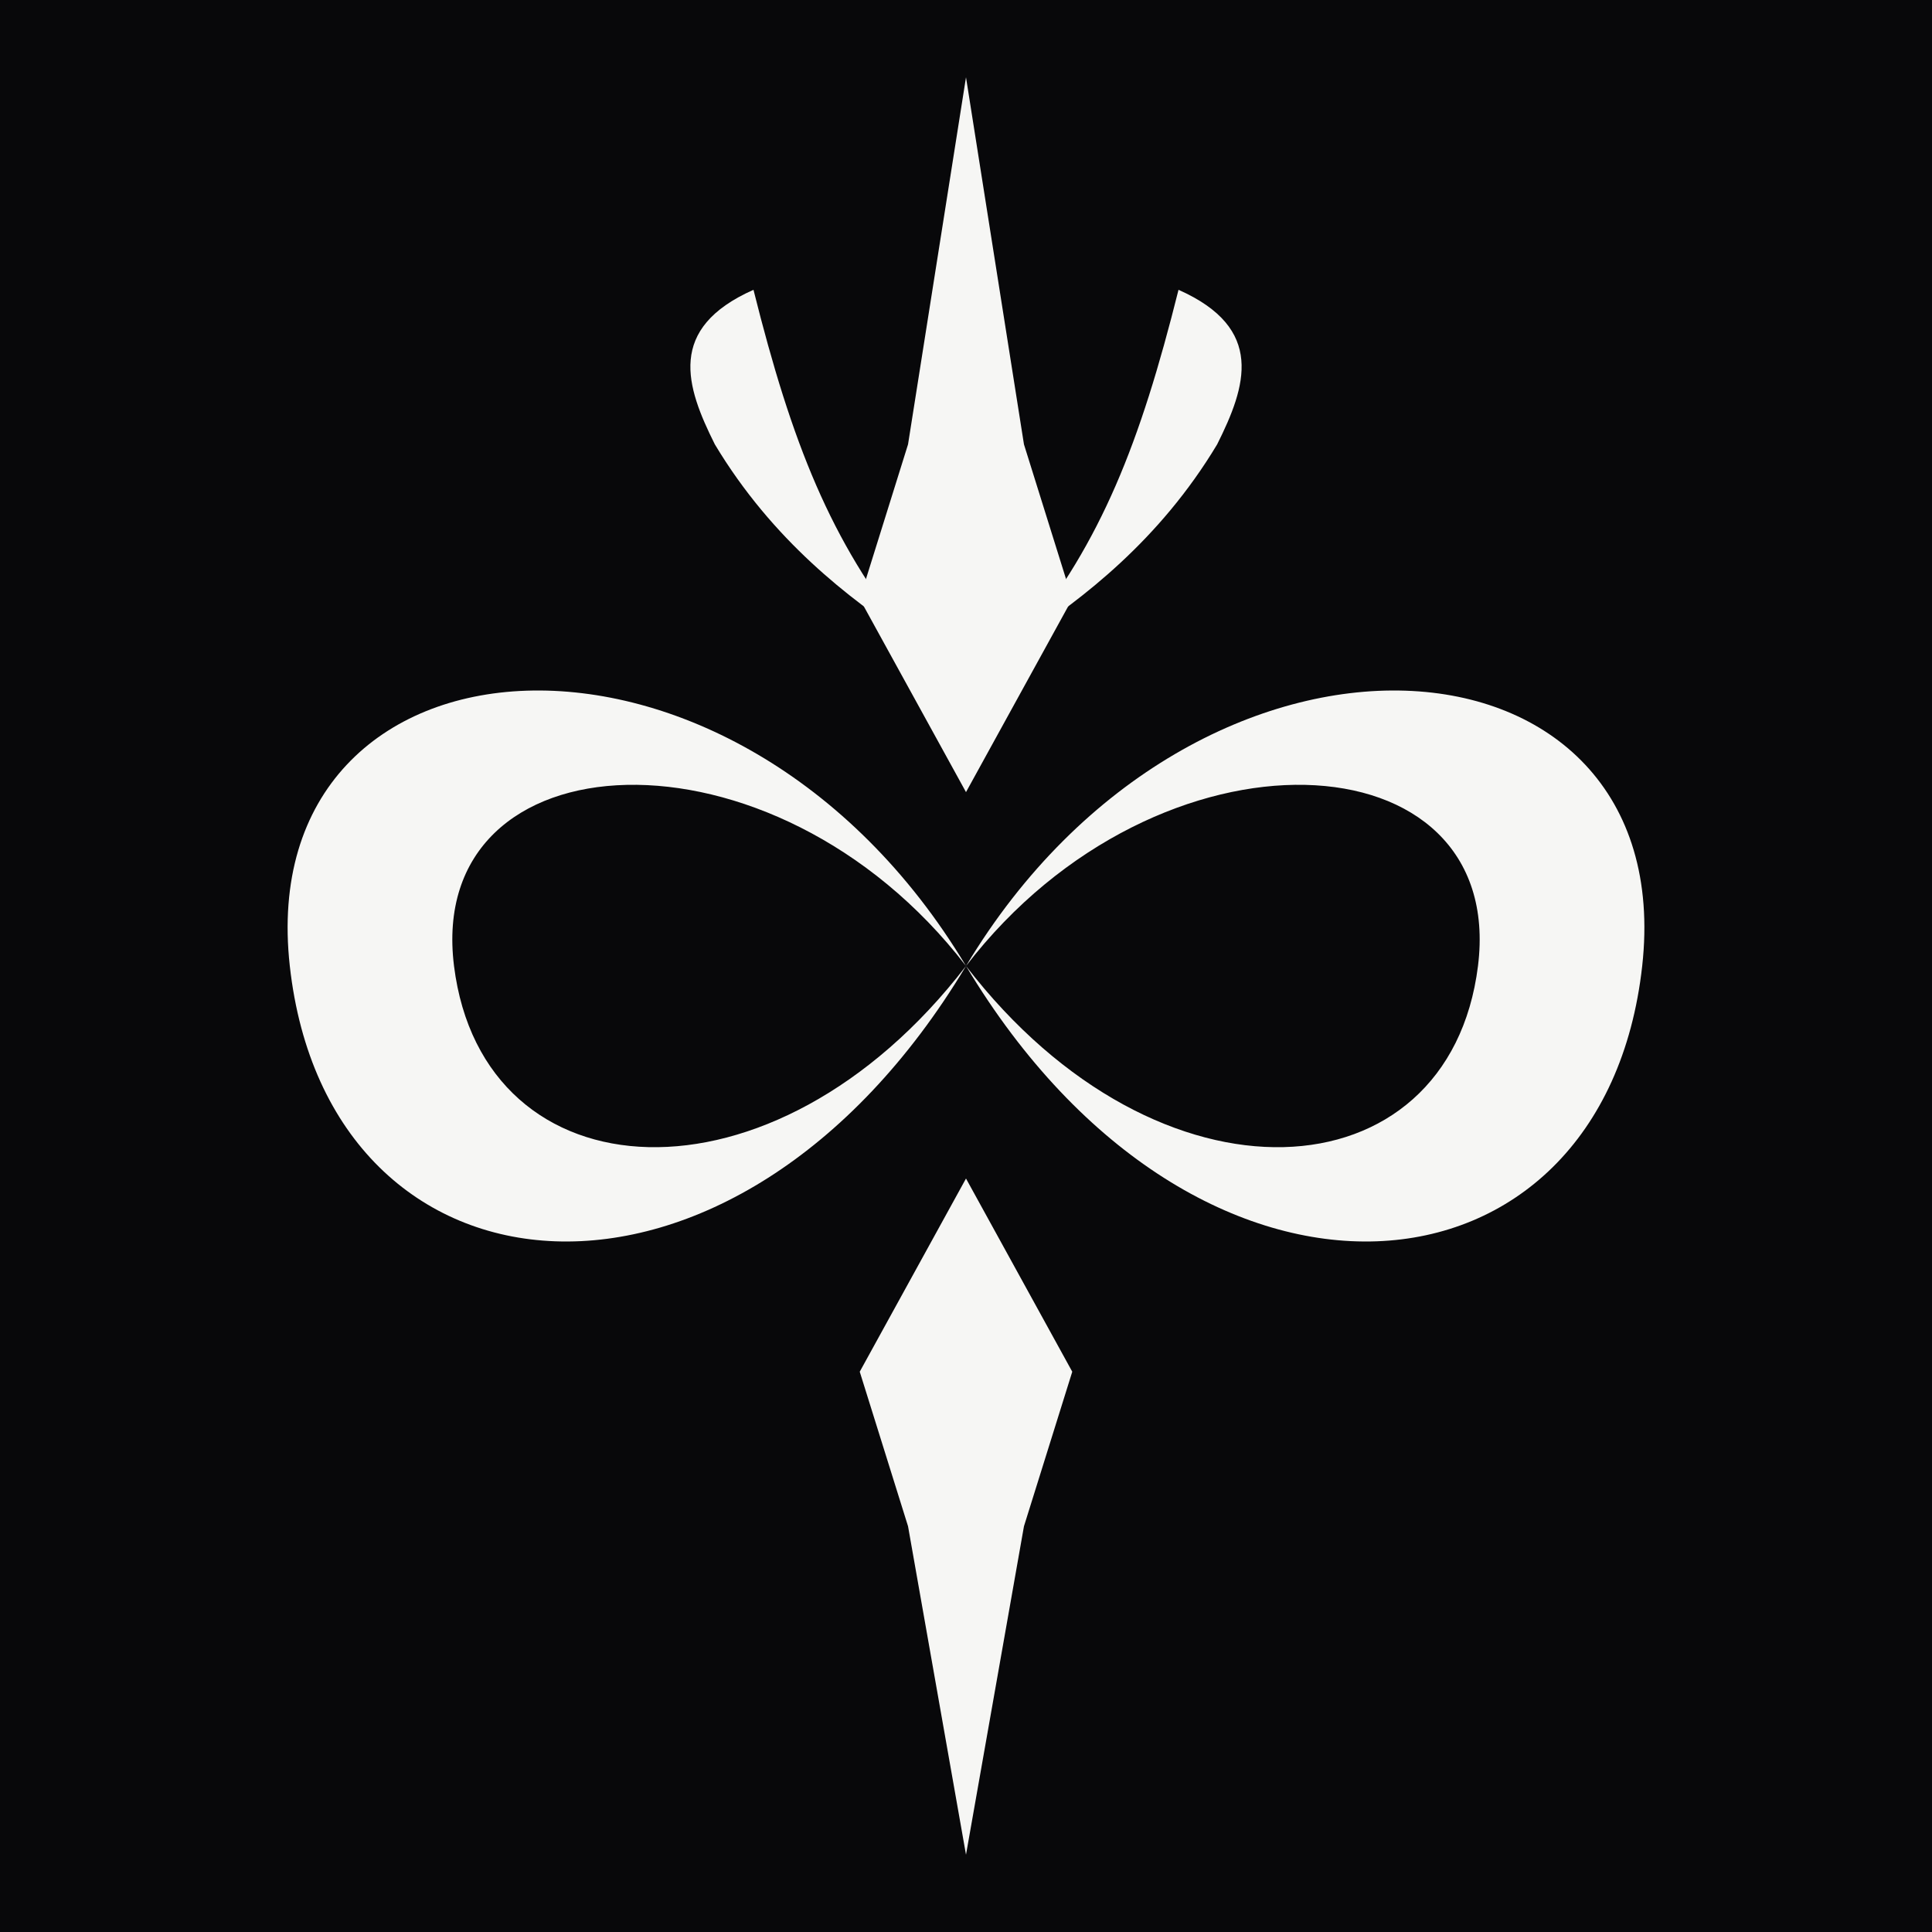
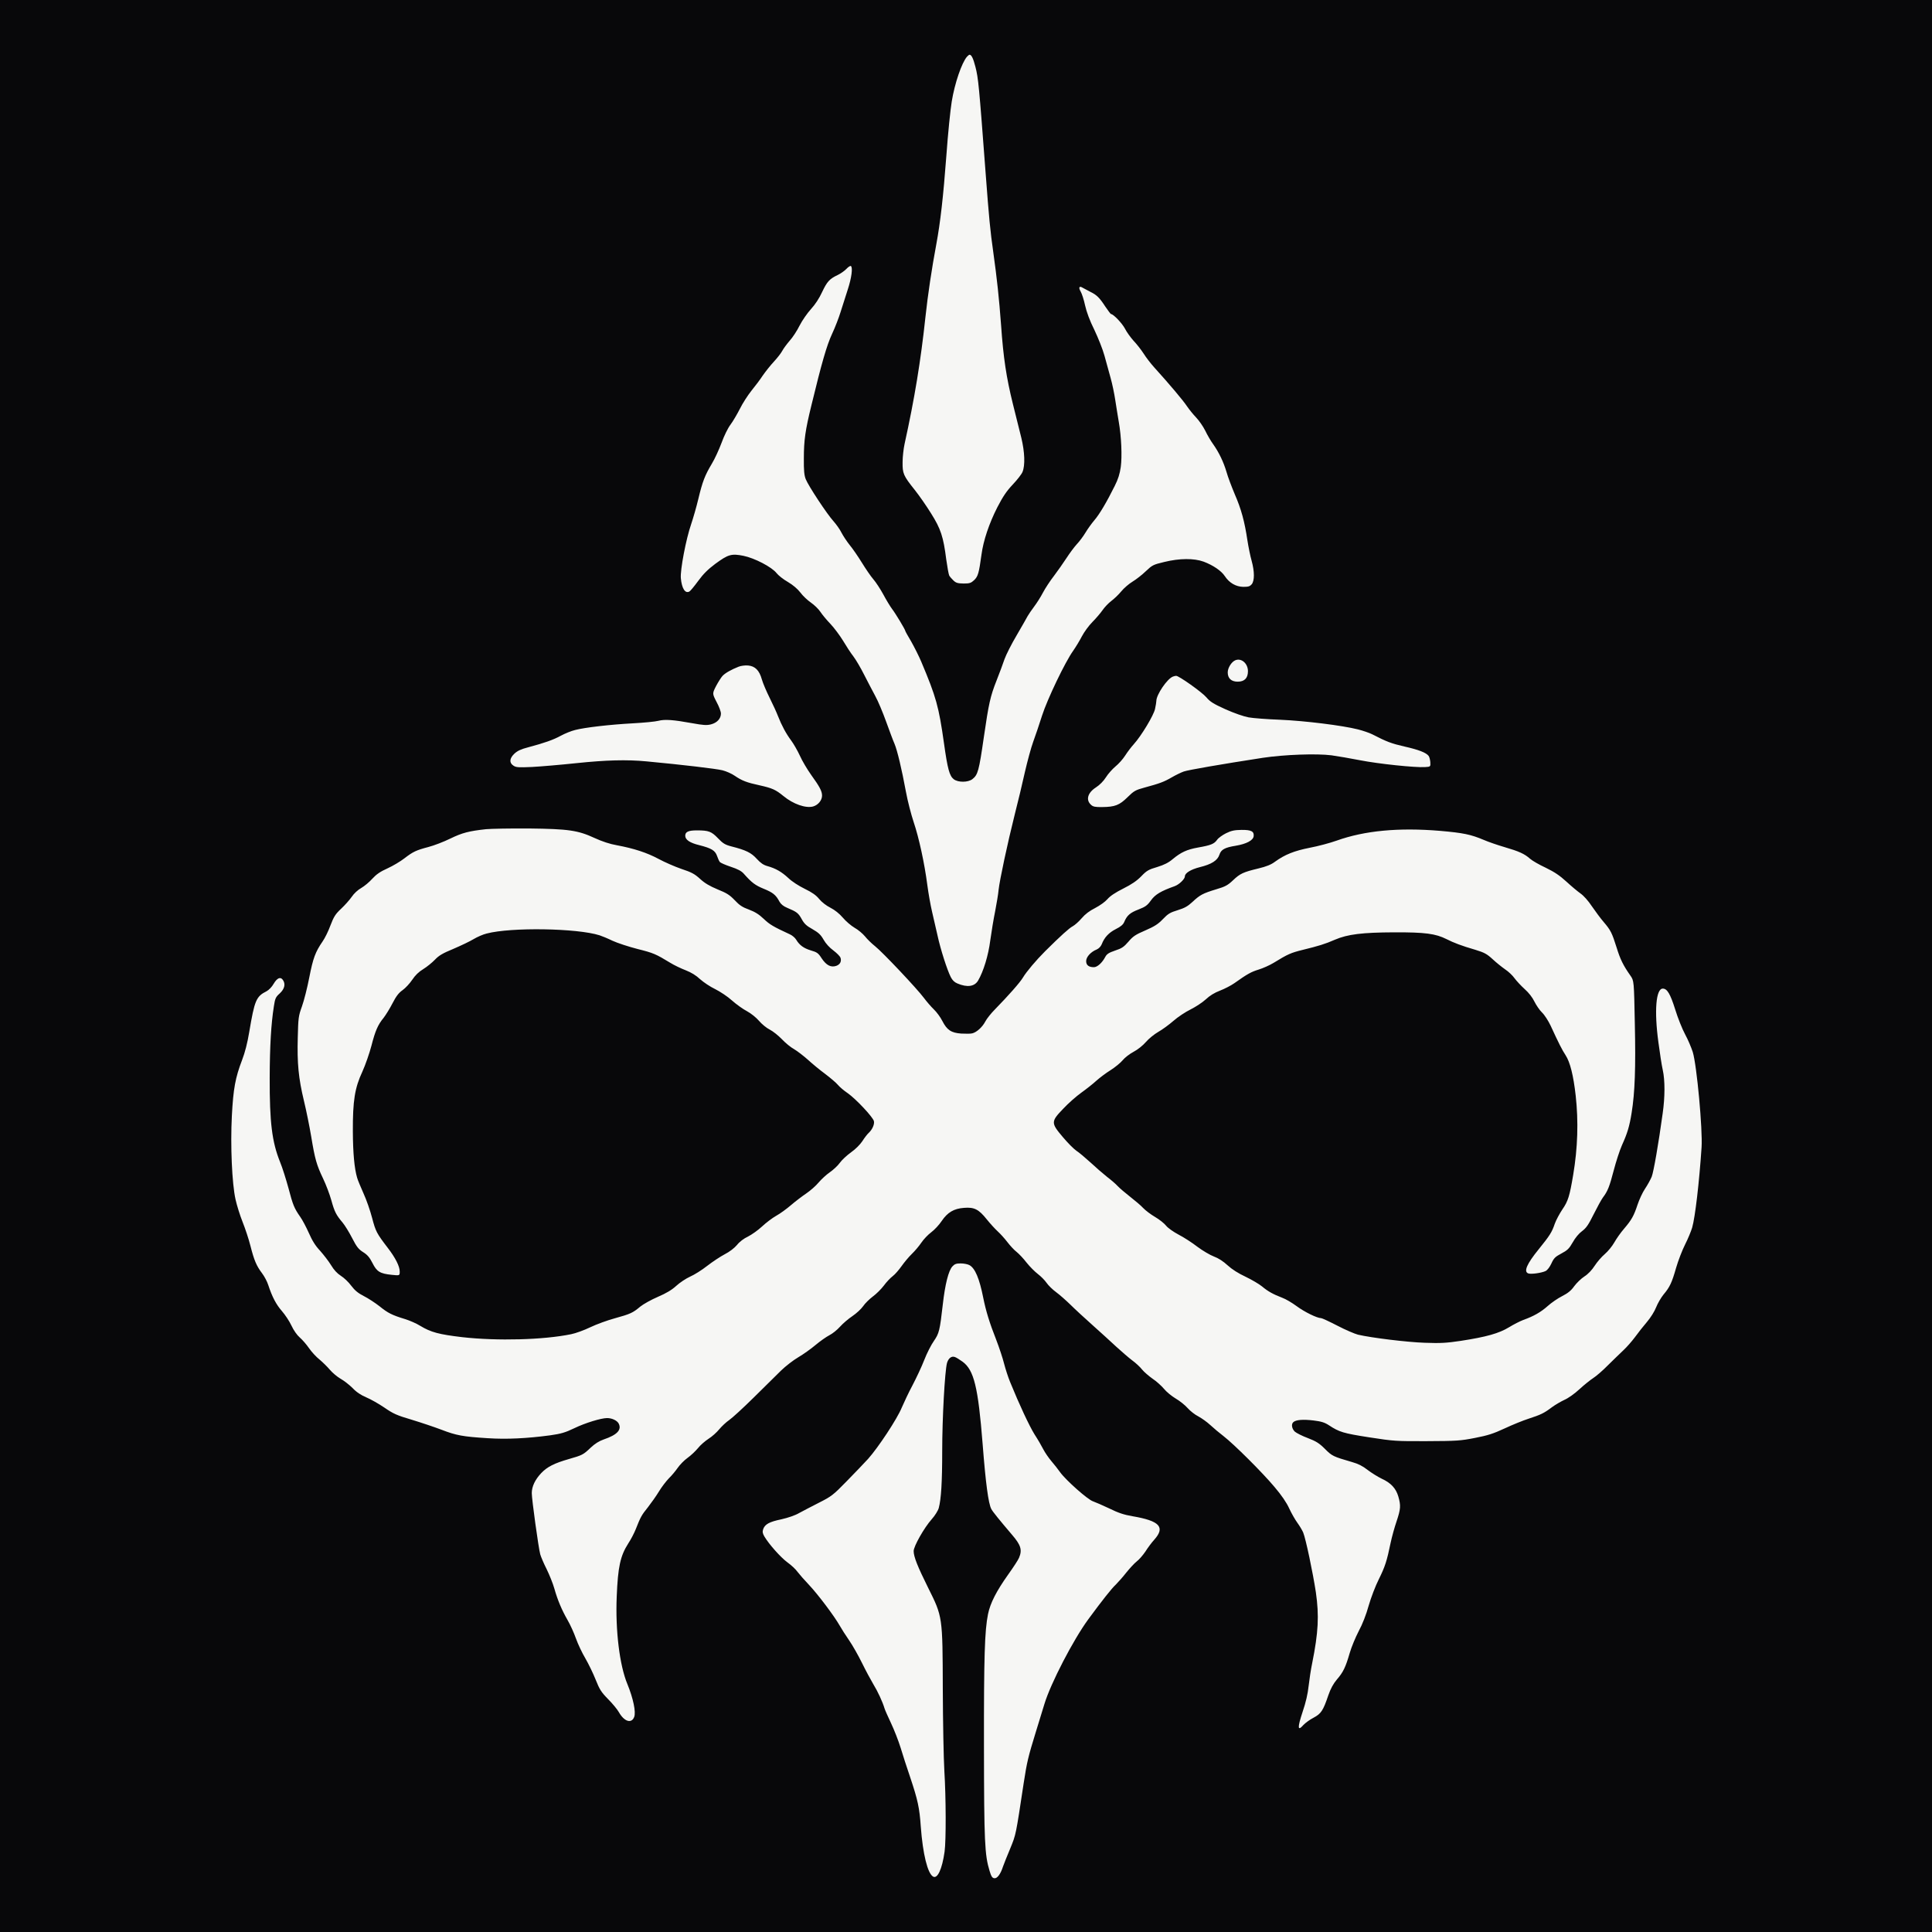
- <svg xmlns="http://www.w3.org/2000/svg" viewBox="0 0 200 200">
-   <rect width="200" height="200" fill="#08080a" />
-   <g fill="#f6f6f4">
-     <path d="M100 8 106 46 111 62 100 82 89 62 94 46Z M100 192 106 158 111 142 100 122 89 142 94 158Z" />
-     <path d="M78 30C82 46 86 56 94 66 88 62 80 56 74 46 71 40 69 34 78 30Z M122 30C118 46 114 56 106 66 112 62 120 56 126 46 129 40 131 34 122 30Z" />
-     <path fill-rule="evenodd" d="M100 100C76 60 26 64 30 100 34 136 76 140 100 100Z M100 100C80 74 44 76 47 100 50 124 80 126 100 100Z M100 100C124 60 174 64 170 100 166 136 124 140 100 100Z M100 100C120 74 156 76 153 100 150 124 120 126 100 100Z" />
+ <svg xmlns="http://www.w3.org/2000/svg" viewBox="194 228 1624 1624">
+   <rect x="194" y="228" width="1624" height="1624" fill="#08080a" />
+   <g transform="translate(0,2082) scale(0.1,-0.1)" fill="#f6f6f4">
+     <path d="M10068 18063 c-44 -51 -103 -223 -128 -377 -11 -66 -32 -271 -45 -454 -26 -348 -51 -564 -84 -742 -39 -208 -72 -429 -92 -615 -39 -367 -92 -689 -175 -1065 -9 -41 -17 -111 -17 -155 -1 -95 6 -113 102 -233 36 -45 98 -134 137 -197 82 -130 104 -197 128 -388 9 -64 20 -125 25 -135 5 -9 21 -28 36 -42 21 -20 36 -24 85 -25 51 0 62 4 89 29 32 31 40 59 61 213 16 120 64 262 133 398 47 91 78 137 129 191 37 39 75 87 83 107 23 55 19 167 -10 287 -15 58 -46 186 -71 285 -55 222 -80 388 -99 660 -17 230 -35 395 -65 610 -27 190 -36 286 -65 670 -56 741 -61 797 -86 894 -18 70 -33 101 -49 101 -4 0 -14 -8 -22 -17z M9055 16280 c-16 -17 -49 -40 -74 -52 -68 -32 -89 -55 -131 -144 -24 -52 -58 -104 -93 -142 -31 -34 -74 -96 -96 -139 -21 -43 -59 -101 -84 -128 -24 -28 -52 -66 -62 -85 -10 -19 -41 -59 -70 -90 -28 -30 -70 -83 -93 -116 -22 -34 -66 -92 -97 -130 -30 -38 -74 -106 -96 -151 -23 -45 -58 -105 -79 -133 -22 -29 -54 -95 -75 -153 -21 -56 -57 -135 -82 -176 -58 -97 -78 -149 -113 -295 -16 -67 -43 -161 -60 -211 -44 -127 -93 -386 -87 -455 8 -87 37 -132 72 -112 8 4 41 44 74 89 43 59 83 98 143 143 109 80 136 88 237 68 94 -19 240 -95 279 -146 14 -18 56 -52 95 -74 44 -26 82 -59 105 -89 20 -27 59 -64 88 -84 29 -20 65 -55 80 -78 15 -23 53 -69 85 -102 31 -33 78 -96 105 -140 26 -44 65 -104 87 -132 22 -29 63 -99 91 -155 29 -57 71 -137 93 -178 23 -41 64 -139 92 -217 28 -77 59 -161 70 -185 23 -54 61 -213 96 -403 14 -77 44 -192 65 -255 44 -130 91 -345 115 -530 9 -69 27 -170 40 -225 13 -55 34 -145 46 -200 24 -112 81 -290 111 -348 13 -26 31 -44 56 -54 83 -35 144 -26 174 25 45 77 86 211 102 337 10 72 28 182 41 245 12 63 26 144 29 180 9 83 75 392 136 635 27 105 65 264 85 355 21 91 52 206 70 255 18 50 52 148 74 219 45 140 194 451 262 546 21 30 54 84 73 121 19 36 58 90 88 120 30 30 68 75 85 99 17 25 50 60 74 78 24 18 62 54 84 81 22 27 65 64 95 82 30 18 80 57 111 87 54 51 62 56 155 78 130 32 251 32 331 3 80 -30 149 -77 178 -121 38 -58 94 -90 156 -91 43 0 55 4 71 22 24 31 24 106 -1 197 -11 38 -27 117 -36 175 -23 154 -51 259 -106 385 -26 62 -58 146 -69 186 -25 85 -64 166 -113 235 -19 26 -49 77 -66 113 -18 36 -52 85 -76 110 -24 25 -59 68 -78 96 -31 47 -148 186 -275 326 -29 32 -69 84 -89 116 -20 31 -58 80 -84 107 -25 28 -58 73 -72 101 -23 45 -98 124 -118 124 -3 0 -25 29 -48 63 -49 75 -72 98 -126 124 -22 11 -50 26 -62 33 -31 20 -40 5 -19 -31 10 -17 27 -69 37 -116 12 -54 39 -128 78 -206 32 -67 71 -165 85 -217 14 -52 37 -135 51 -185 14 -49 32 -135 40 -190 8 -55 22 -136 29 -180 22 -124 29 -290 17 -380 -8 -57 -22 -103 -51 -160 -68 -137 -128 -238 -171 -288 -23 -27 -56 -73 -74 -103 -18 -30 -51 -75 -74 -99 -22 -24 -61 -77 -87 -117 -26 -40 -73 -107 -104 -148 -32 -41 -74 -105 -93 -141 -19 -37 -53 -90 -75 -119 -22 -29 -46 -65 -54 -79 -7 -14 -49 -87 -92 -161 -44 -74 -89 -164 -102 -200 -12 -36 -42 -117 -67 -180 -53 -134 -66 -194 -107 -476 -41 -284 -50 -317 -96 -353 -37 -29 -121 -29 -157 -1 -36 28 -52 87 -82 302 -44 310 -65 387 -192 688 -20 47 -58 122 -84 168 -27 45 -49 85 -49 88 0 11 -84 150 -112 186 -15 20 -48 74 -73 121 -25 46 -63 104 -84 128 -21 24 -64 87 -96 139 -32 52 -78 119 -103 149 -24 30 -55 77 -69 104 -13 27 -44 70 -67 96 -54 59 -211 297 -233 353 -13 32 -17 75 -16 173 0 155 12 238 64 450 86 354 128 501 173 598 25 53 57 136 72 185 15 48 42 133 60 188 32 97 44 187 26 198 -5 3 -22 -8 -37 -24z M12324 12990 c-32 -13 -64 -64 -64 -102 0 -50 30 -78 84 -78 57 0 86 30 86 88 0 65 -55 113 -106 92z M8149 12936 c-61 -24 -113 -53 -136 -78 -11 -12 -36 -51 -54 -85 -32 -63 -32 -63 4 -133 21 -38 37 -82 37 -98 0 -43 -33 -78 -84 -91 -36 -9 -64 -7 -158 10 -160 29 -229 34 -284 20 -26 -7 -122 -16 -213 -21 -200 -11 -404 -35 -486 -56 -33 -8 -87 -30 -120 -48 -64 -35 -138 -61 -273 -97 -62 -16 -92 -30 -118 -54 -42 -40 -45 -77 -8 -101 22 -15 43 -16 157 -11 73 4 239 18 371 32 250 26 423 31 591 15 299 -28 587 -62 638 -75 32 -8 79 -29 103 -46 60 -41 101 -57 208 -80 108 -24 136 -37 201 -90 82 -68 188 -105 250 -88 42 12 75 52 75 91 0 37 -19 74 -92 175 -32 45 -75 117 -94 160 -20 43 -53 101 -74 129 -41 55 -79 124 -111 206 -11 29 -42 97 -69 151 -27 54 -57 124 -66 156 -21 76 -57 112 -116 117 -24 2 -59 -2 -79 -10z M11800 12853 c-48 -17 -140 -152 -140 -205 0 -9 -5 -39 -11 -67 -11 -54 -117 -229 -179 -297 -20 -22 -53 -65 -72 -95 -19 -30 -56 -71 -82 -92 -25 -21 -62 -62 -80 -91 -20 -32 -53 -65 -84 -85 -70 -45 -87 -106 -40 -147 16 -15 35 -19 92 -18 109 1 146 16 214 83 54 53 66 60 143 81 126 34 164 48 229 86 33 19 78 41 101 49 37 13 314 61 664 115 179 27 452 37 577 21 51 -7 161 -26 243 -42 154 -30 459 -62 543 -57 47 3 47 3 45 42 -2 21 -8 45 -15 53 -22 27 -83 51 -203 78 -109 25 -149 40 -271 103 -22 11 -76 30 -120 41 -131 33 -445 72 -654 81 -107 4 -226 13 -265 20 -42 8 -120 35 -194 68 -102 46 -130 64 -160 100 -35 42 -233 183 -255 181 -6 0 -18 -3 -26 -6z M6025 11570 c-144 -16 -199 -30 -300 -79 -55 -27 -138 -59 -185 -71 -102 -27 -128 -39 -202 -96 -31 -24 -94 -62 -140 -83 -63 -28 -95 -51 -129 -88 -24 -27 -66 -62 -92 -77 -29 -16 -62 -47 -80 -74 -18 -26 -58 -71 -89 -100 -49 -46 -62 -67 -90 -140 -17 -47 -47 -108 -66 -135 -61 -89 -80 -139 -112 -302 -17 -88 -45 -198 -62 -245 -29 -80 -31 -96 -35 -260 -6 -218 6 -343 52 -534 20 -82 47 -217 61 -300 31 -188 45 -238 100 -353 24 -50 55 -132 69 -182 27 -98 41 -124 95 -188 19 -23 55 -81 80 -130 38 -74 53 -93 92 -118 37 -23 55 -45 79 -92 36 -72 63 -89 162 -99 67 -7 67 -7 67 28 0 43 -36 115 -100 198 -94 123 -102 138 -132 252 -16 62 -49 156 -73 208 -23 52 -48 111 -53 130 -23 78 -35 205 -36 390 -1 257 16 365 80 502 25 55 59 153 76 217 33 128 54 176 103 236 17 22 51 76 74 121 31 60 52 88 85 111 24 17 60 56 81 87 25 38 55 67 93 90 31 19 75 55 98 79 33 35 65 54 155 91 63 27 139 63 170 82 30 18 80 40 110 47 205 54 761 45 949 -15 19 -6 68 -26 109 -46 41 -19 136 -50 210 -69 133 -33 155 -43 275 -116 32 -20 91 -48 130 -63 48 -19 87 -43 121 -75 28 -25 84 -63 126 -83 42 -21 106 -63 142 -96 36 -32 93 -73 126 -90 35 -19 77 -53 101 -81 23 -27 64 -61 91 -74 27 -14 72 -50 101 -80 29 -31 75 -69 103 -84 27 -16 79 -56 115 -88 36 -33 101 -87 146 -120 45 -34 93 -75 107 -92 14 -17 51 -49 84 -71 68 -48 210 -199 219 -234 6 -27 -14 -72 -45 -100 -11 -10 -35 -41 -52 -68 -19 -29 -58 -68 -95 -94 -35 -25 -78 -65 -95 -89 -17 -24 -55 -59 -84 -79 -29 -20 -71 -59 -94 -86 -23 -28 -70 -69 -104 -92 -34 -23 -92 -67 -128 -98 -36 -31 -92 -72 -125 -90 -32 -18 -86 -59 -119 -90 -33 -31 -86 -68 -117 -84 -35 -16 -72 -44 -93 -71 -22 -26 -62 -57 -103 -78 -38 -20 -104 -64 -148 -98 -43 -34 -108 -75 -143 -90 -35 -16 -88 -51 -117 -78 -37 -34 -84 -62 -154 -92 -56 -24 -122 -61 -148 -82 -63 -53 -83 -62 -213 -98 -63 -17 -156 -51 -208 -76 -52 -25 -124 -51 -160 -58 -233 -48 -620 -58 -915 -25 -195 23 -264 41 -353 95 -32 20 -89 45 -128 57 -109 33 -145 51 -215 108 -36 28 -95 67 -131 85 -49 25 -76 47 -107 88 -22 30 -61 67 -87 83 -31 20 -58 49 -82 89 -20 33 -62 87 -92 121 -40 42 -67 86 -95 150 -22 49 -54 110 -72 135 -51 73 -62 100 -99 241 -20 73 -51 173 -71 221 -68 169 -88 333 -87 707 1 272 12 454 35 600 10 67 15 79 50 110 41 38 50 80 25 114 -20 28 -48 15 -77 -34 -14 -25 -40 -52 -59 -62 -88 -44 -101 -76 -146 -343 -15 -91 -36 -173 -60 -235 -57 -149 -74 -241 -86 -469 -13 -250 1 -571 31 -704 11 -49 37 -133 59 -188 22 -55 52 -145 66 -201 31 -122 51 -169 98 -231 19 -25 43 -70 52 -99 33 -100 66 -163 115 -219 26 -30 63 -85 80 -122 18 -39 47 -80 69 -99 21 -18 57 -59 79 -91 22 -32 62 -75 89 -96 26 -22 65 -60 85 -84 21 -25 61 -59 90 -76 29 -16 75 -52 102 -79 32 -34 70 -59 115 -78 36 -15 105 -54 152 -86 74 -51 104 -65 230 -102 79 -24 192 -62 250 -84 124 -48 180 -58 385 -71 161 -11 335 -2 529 24 91 13 126 23 203 60 91 44 225 85 275 85 41 0 83 -20 97 -45 28 -53 -11 -96 -126 -135 -38 -13 -74 -36 -108 -68 -64 -61 -71 -64 -186 -97 -121 -35 -179 -64 -230 -117 -52 -55 -80 -113 -80 -169 0 -52 56 -457 71 -514 6 -21 30 -78 54 -125 23 -47 53 -121 65 -164 27 -96 62 -179 112 -266 21 -36 52 -104 69 -152 17 -48 53 -124 80 -169 26 -45 65 -125 86 -178 33 -83 47 -105 105 -164 37 -37 77 -86 90 -109 45 -80 107 -99 129 -40 16 41 -9 158 -57 275 -66 158 -102 453 -90 736 10 250 30 342 97 447 22 33 50 87 63 120 41 104 49 118 102 184 28 36 70 95 93 133 22 37 60 86 83 110 24 23 57 63 75 89 18 26 54 63 82 83 27 19 66 56 87 81 20 26 61 61 90 80 29 18 69 54 90 80 21 25 58 60 83 77 25 17 118 102 206 189 88 87 192 189 230 227 39 38 104 88 145 112 41 24 106 70 145 103 38 32 91 69 116 82 26 13 66 45 90 72 24 27 71 67 104 89 34 23 74 60 90 83 16 24 53 60 82 82 29 21 70 62 92 91 21 29 55 65 75 80 20 15 53 54 75 85 22 31 60 77 86 102 26 25 62 68 80 95 19 28 56 67 83 87 27 20 67 63 88 95 49 72 102 104 188 110 85 7 123 -12 190 -96 29 -36 71 -82 93 -102 23 -21 59 -61 81 -90 23 -30 57 -67 77 -82 20 -16 58 -56 84 -90 27 -34 70 -77 95 -96 25 -19 58 -52 73 -74 15 -22 52 -58 81 -79 30 -22 84 -70 121 -106 37 -37 121 -114 186 -172 65 -58 154 -139 199 -181 45 -41 105 -93 133 -114 29 -21 67 -56 83 -77 17 -21 57 -55 88 -77 32 -21 75 -60 96 -85 20 -25 65 -62 99 -82 33 -19 79 -56 100 -80 22 -25 62 -56 90 -70 28 -15 73 -47 101 -73 28 -26 78 -68 111 -93 88 -68 328 -307 429 -428 58 -68 101 -131 123 -180 19 -41 50 -95 69 -121 19 -26 40 -62 48 -80 22 -53 82 -339 107 -504 28 -196 21 -336 -31 -595 -11 -52 -24 -139 -30 -192 -7 -66 -23 -137 -51 -219 -44 -133 -42 -165 7 -109 16 17 54 45 85 61 64 34 81 60 124 187 20 58 42 98 73 135 53 61 73 103 108 224 14 48 48 130 75 182 32 59 63 139 84 215 19 66 57 166 85 221 53 107 68 155 99 305 11 52 34 135 51 184 34 102 36 131 14 207 -20 68 -62 114 -139 149 -33 16 -86 49 -119 74 -40 32 -80 52 -130 66 -162 47 -169 51 -229 111 -48 48 -74 64 -144 91 -46 17 -95 42 -109 54 -26 25 -32 65 -11 81 23 19 82 23 167 13 66 -8 95 -17 130 -40 88 -58 122 -68 340 -102 206 -32 227 -33 485 -32 247 1 281 3 403 27 109 21 155 36 250 80 64 30 155 67 202 82 101 33 129 46 195 96 27 20 75 48 105 62 31 13 86 52 127 90 40 37 92 78 115 93 24 15 80 63 124 108 45 45 104 101 130 126 27 25 70 74 97 110 26 36 71 93 101 128 30 35 64 89 77 123 13 33 41 81 62 107 53 63 70 99 106 225 17 59 51 147 75 195 25 49 51 113 60 143 25 86 59 377 79 674 10 148 -40 691 -74 802 -12 37 -40 104 -64 148 -24 44 -62 139 -84 211 -41 130 -67 174 -104 174 -57 0 -73 -184 -37 -450 12 -91 28 -196 37 -235 19 -86 19 -226 -1 -365 -35 -255 -76 -490 -92 -531 -10 -24 -35 -70 -56 -101 -21 -31 -49 -92 -63 -134 -31 -94 -50 -128 -114 -203 -27 -31 -63 -82 -81 -114 -18 -32 -54 -76 -81 -99 -26 -22 -64 -66 -84 -97 -23 -36 -55 -70 -86 -90 -28 -18 -66 -55 -86 -82 -26 -37 -53 -59 -102 -84 -36 -18 -91 -56 -121 -83 -57 -51 -118 -86 -205 -117 -27 -10 -82 -38 -121 -62 -84 -51 -190 -81 -405 -114 -121 -18 -170 -21 -304 -16 -148 5 -443 41 -560 68 -27 7 -105 40 -172 75 -68 35 -130 64 -138 64 -34 0 -140 52 -206 101 -38 28 -92 60 -120 70 -78 30 -121 54 -170 95 -24 20 -87 57 -139 82 -62 29 -114 62 -151 96 -37 34 -77 60 -115 74 -32 12 -95 49 -139 82 -44 34 -115 80 -158 102 -45 24 -90 56 -105 75 -15 19 -56 52 -92 73 -36 21 -81 55 -100 75 -19 21 -69 63 -110 95 -41 32 -88 72 -105 90 -16 18 -57 53 -90 78 -33 26 -95 80 -138 120 -44 40 -97 85 -119 99 -22 15 -73 66 -114 115 -101 119 -101 130 3 238 42 45 110 105 152 135 42 30 99 75 126 100 28 25 82 66 121 90 39 25 84 62 101 83 17 21 58 53 92 71 36 19 78 53 103 82 24 28 71 66 104 85 34 19 91 61 128 93 36 32 101 75 144 96 42 21 100 59 127 84 34 32 73 56 120 74 39 15 93 43 120 62 111 79 143 96 205 115 36 11 92 36 125 56 122 75 146 85 247 110 131 32 187 49 269 85 107 46 231 61 499 62 259 1 347 -11 439 -57 61 -31 126 -56 243 -90 75 -23 96 -34 145 -79 32 -30 80 -68 106 -86 27 -18 62 -51 78 -74 17 -23 55 -64 85 -91 35 -31 65 -70 82 -105 15 -30 43 -72 64 -92 21 -20 53 -70 72 -110 68 -148 97 -205 126 -249 38 -58 66 -171 85 -340 24 -216 17 -440 -21 -665 -30 -179 -43 -222 -91 -291 -24 -36 -53 -90 -64 -121 -24 -71 -42 -99 -135 -214 -100 -123 -128 -188 -88 -203 23 -9 113 4 146 20 16 8 35 34 49 64 20 44 32 56 83 83 51 27 66 41 96 94 21 38 52 75 78 94 35 26 54 53 97 140 30 60 65 124 78 142 41 54 56 92 92 230 19 73 50 168 69 211 45 99 63 158 81 271 28 173 35 380 27 751 -7 360 -7 360 -37 403 -60 85 -86 138 -116 236 -39 124 -50 146 -109 215 -26 30 -70 90 -99 132 -31 47 -69 89 -96 108 -24 17 -78 62 -119 100 -56 51 -99 80 -173 116 -54 25 -113 59 -131 75 -47 42 -94 63 -214 98 -58 17 -137 44 -176 61 -109 46 -173 59 -367 76 -348 29 -634 2 -869 -82 -56 -20 -157 -47 -226 -60 -131 -26 -209 -57 -292 -117 -33 -25 -73 -41 -140 -57 -128 -31 -154 -43 -213 -99 -44 -42 -66 -54 -141 -76 -115 -35 -138 -48 -200 -106 -41 -38 -67 -52 -125 -70 -63 -19 -81 -30 -124 -75 -40 -42 -70 -61 -148 -95 -82 -35 -104 -50 -142 -95 -38 -44 -56 -56 -111 -74 -53 -18 -70 -29 -83 -53 -26 -50 -67 -87 -96 -87 -43 0 -65 17 -65 51 0 35 39 78 89 98 18 8 34 25 42 44 22 57 59 97 118 127 42 21 62 38 71 60 23 55 49 78 120 105 59 23 74 34 105 77 36 50 84 78 199 119 38 14 86 60 86 83 0 27 50 58 126 77 98 24 148 56 164 104 14 44 45 61 138 76 89 15 146 45 150 80 5 41 -21 54 -103 53 -58 -1 -84 -6 -129 -28 -30 -15 -65 -40 -75 -55 -25 -35 -52 -46 -160 -65 -95 -17 -144 -40 -214 -98 -34 -29 -71 -48 -130 -66 -72 -21 -89 -31 -134 -78 -37 -38 -81 -68 -151 -103 -66 -33 -111 -63 -133 -89 -20 -23 -64 -54 -104 -75 -48 -24 -83 -51 -113 -86 -24 -28 -58 -58 -75 -67 -29 -15 -100 -79 -232 -210 -76 -76 -157 -172 -185 -219 -25 -43 -122 -152 -236 -269 -34 -34 -71 -81 -82 -103 -24 -46 -72 -90 -109 -99 -13 -4 -55 -4 -93 -2 -85 6 -120 30 -159 106 -16 32 -48 75 -71 97 -23 22 -61 66 -84 97 -58 78 -346 383 -410 434 -29 23 -67 60 -85 83 -19 23 -58 56 -87 72 -29 17 -74 55 -99 85 -30 35 -68 65 -105 84 -34 17 -73 47 -94 73 -26 32 -60 56 -122 86 -49 24 -107 61 -137 90 -57 53 -108 82 -177 101 -32 9 -56 25 -89 61 -46 51 -90 73 -212 104 -54 14 -72 25 -114 69 -55 57 -78 66 -177 66 -71 0 -98 -12 -98 -45 0 -34 39 -60 117 -79 103 -26 134 -45 150 -90 7 -21 18 -45 24 -52 6 -7 47 -25 92 -40 58 -19 90 -36 109 -58 67 -76 97 -98 168 -127 76 -31 102 -51 132 -108 12 -21 33 -39 65 -52 81 -34 94 -44 122 -95 21 -38 39 -56 90 -84 52 -30 70 -47 94 -89 18 -32 50 -67 83 -91 29 -22 55 -49 59 -60 10 -32 -3 -57 -36 -69 -45 -15 -83 5 -122 63 -28 44 -39 52 -91 67 -60 18 -96 44 -124 91 -9 15 -32 35 -52 44 -139 64 -171 83 -220 130 -41 39 -74 59 -124 78 -55 20 -80 36 -120 79 -42 44 -67 60 -144 91 -67 28 -108 52 -147 88 -46 42 -72 56 -157 84 -55 19 -142 57 -192 84 -97 52 -206 88 -351 115 -58 10 -124 32 -185 60 -143 66 -220 77 -555 81 -154 1 -316 -2 -360 -6z M9946 7895 c-33 -35 -62 -151 -81 -320 -25 -220 -31 -243 -75 -307 -22 -31 -59 -103 -81 -160 -22 -57 -67 -152 -99 -213 -32 -60 -72 -145 -90 -187 -38 -94 -198 -336 -283 -431 -34 -37 -116 -123 -182 -190 -111 -114 -127 -126 -230 -178 -60 -30 -135 -70 -167 -87 -34 -20 -93 -40 -150 -53 -101 -21 -138 -41 -153 -83 -7 -22 -5 -35 10 -61 39 -66 138 -177 194 -218 32 -23 70 -58 85 -80 16 -21 59 -70 97 -110 73 -77 211 -260 257 -341 15 -27 51 -83 80 -125 29 -42 77 -127 108 -190 31 -63 74 -143 95 -178 37 -60 78 -149 94 -203 4 -14 29 -70 55 -125 26 -55 62 -147 80 -205 17 -58 54 -170 81 -250 64 -191 78 -256 89 -415 17 -229 57 -392 103 -419 37 -22 76 61 97 209 13 93 12 456 -2 680 -6 99 -12 407 -13 685 -2 617 -1 608 -124 855 -88 177 -121 260 -121 307 0 40 88 196 152 268 27 30 53 72 59 94 20 75 29 214 29 481 0 273 22 667 40 737 12 41 38 62 67 51 10 -3 39 -21 64 -39 96 -70 131 -213 169 -694 25 -324 48 -499 73 -545 11 -22 75 -100 174 -216 74 -86 87 -127 59 -193 -7 -18 -49 -82 -92 -142 -98 -138 -150 -239 -169 -332 -28 -139 -35 -353 -34 -1115 1 -799 6 -908 47 -1043 14 -46 22 -60 40 -62 24 -4 53 35 73 98 7 19 33 87 60 150 50 122 47 110 114 552 27 177 39 225 100 423 24 77 57 185 74 241 53 175 243 541 370 714 114 155 196 259 230 290 20 20 61 66 89 102 29 36 68 78 87 93 20 15 52 52 73 83 20 32 53 76 74 99 95 106 47 159 -183 198 -71 12 -119 28 -194 65 -55 26 -117 53 -137 60 -43 13 -228 177 -277 245 -17 24 -50 66 -74 94 -23 27 -53 71 -67 98 -13 26 -46 83 -74 126 -44 71 -127 248 -206 442 -16 39 -38 107 -50 153 -11 45 -41 135 -66 200 -57 144 -87 244 -109 353 -32 162 -69 250 -117 275 -15 8 -48 14 -73 14 -36 0 -51 -5 -69 -25z" />
  </g>
</svg>
